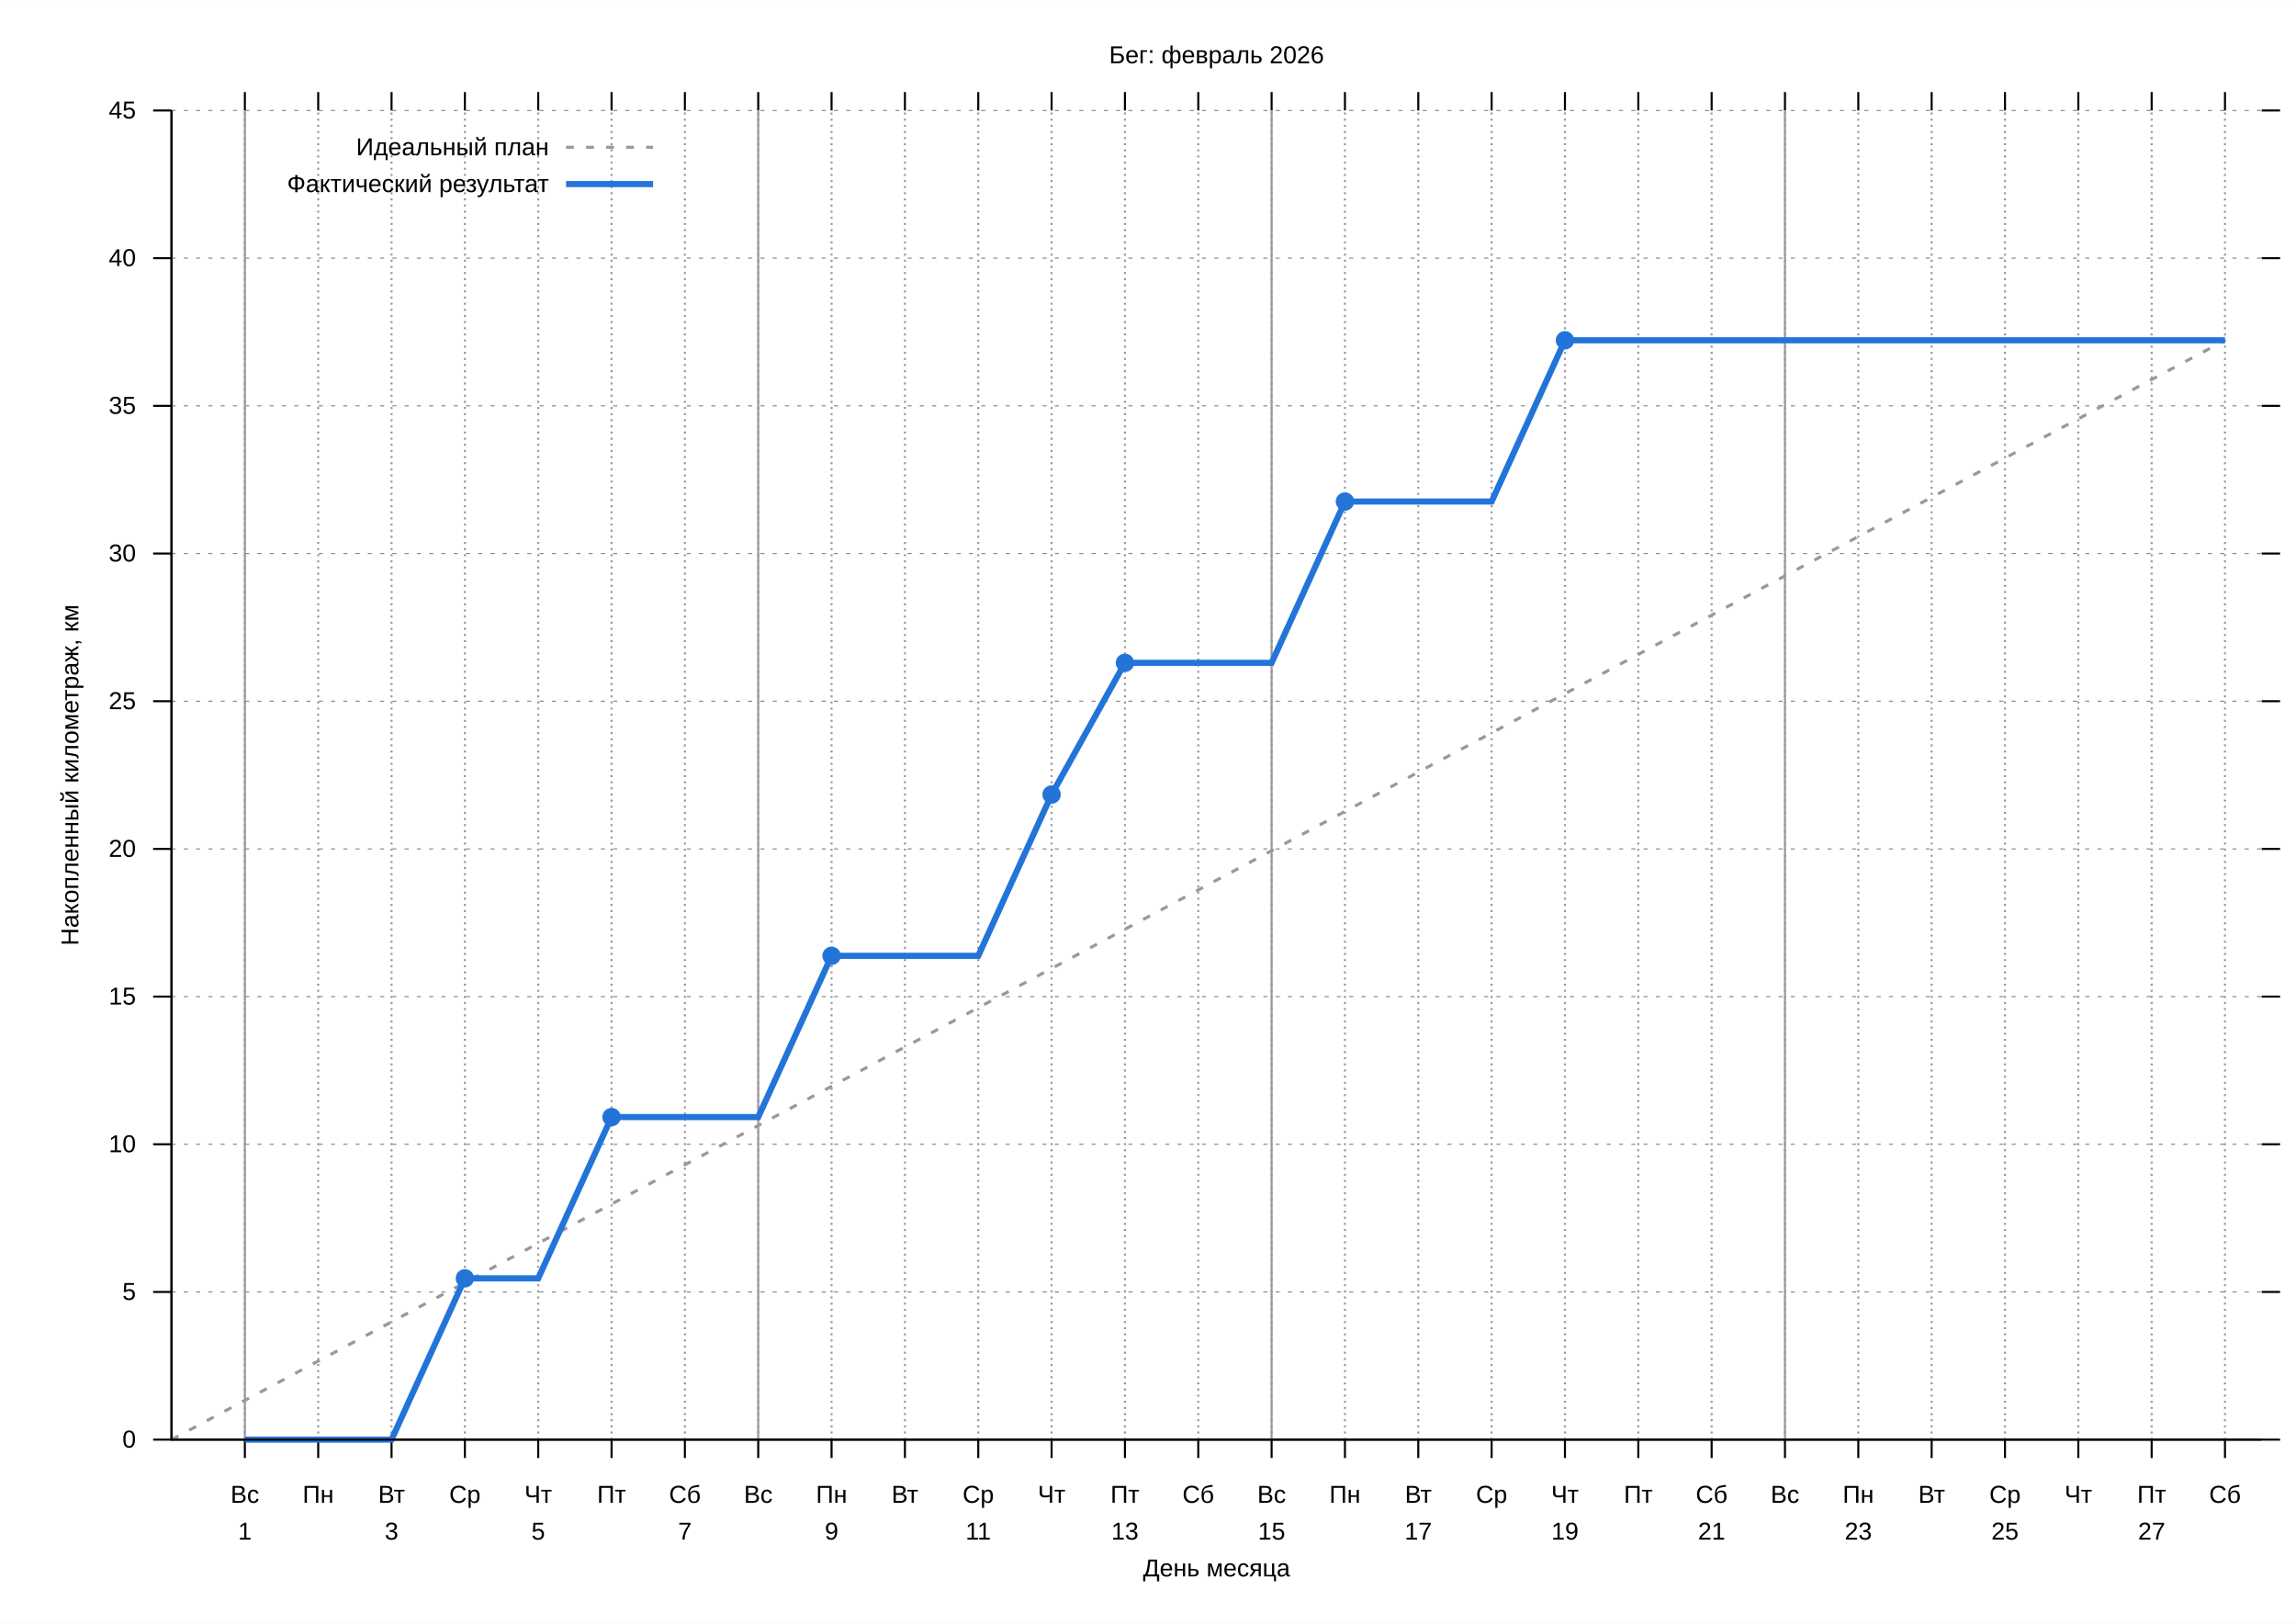
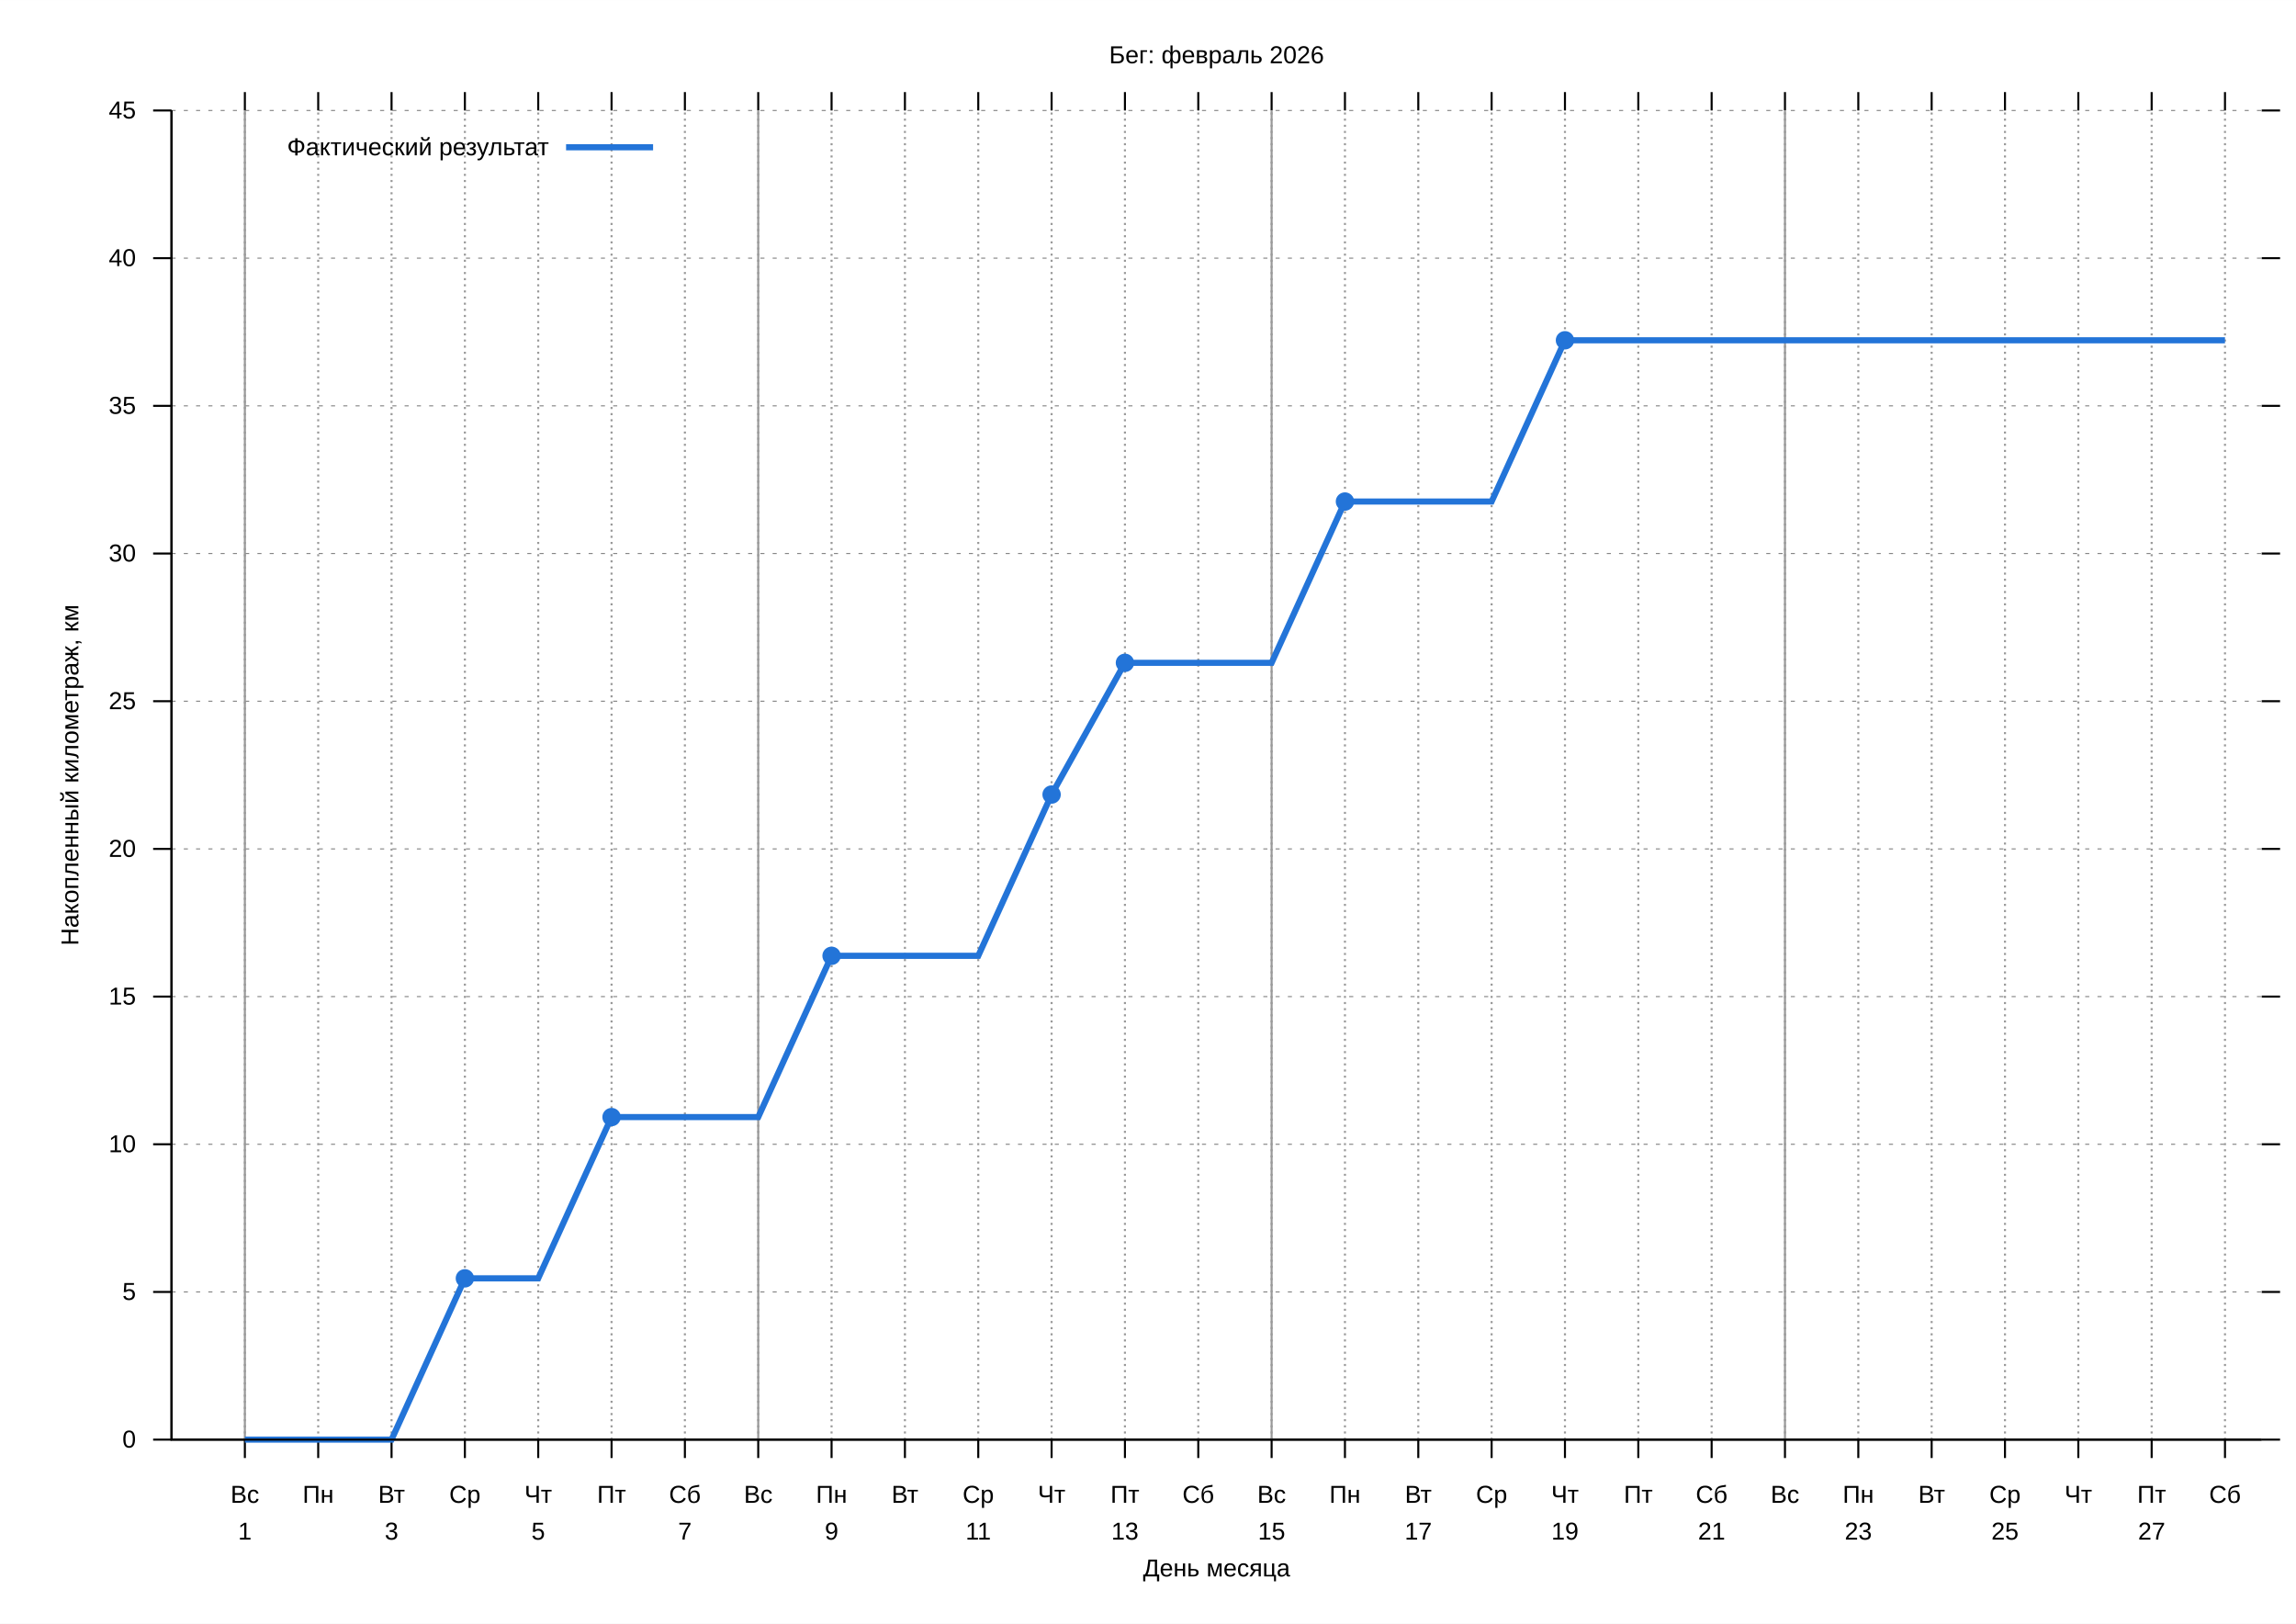
<svg xmlns="http://www.w3.org/2000/svg" xmlns:xlink="http://www.w3.org/1999/xlink" width="297mm" height="210mm" viewBox="0 0 1123 794">
  <g id="gnuplot_canvas">
    <rect x="0" y="0" width="1123" height="794" fill="#ffffff" />
    <defs>
      <circle id="gpDot" r="0.5" stroke-width="0.5" stroke="currentColor" />
      <path id="gpPt0" stroke-width="0.222" stroke="currentColor" d="M-1,0 h2 M0,-1 v2" />
      <path id="gpPt1" stroke-width="0.222" stroke="currentColor" d="M-1,-1 L1,1 M1,-1 L-1,1" />
      <path id="gpPt2" stroke-width="0.222" stroke="currentColor" d="M-1,0 L1,0 M0,-1 L0,1 M-1,-1 L1,1 M-1,1 L1,-1" />
      <rect id="gpPt3" stroke-width="0.222" stroke="currentColor" x="-1" y="-1" width="2" height="2" />
      <rect id="gpPt4" stroke-width="0.222" stroke="currentColor" fill="currentColor" x="-1" y="-1" width="2" height="2" />
      <circle id="gpPt5" stroke-width="0.222" stroke="currentColor" cx="0" cy="0" r="1" />
      <use xlink:href="#gpPt5" id="gpPt6" fill="currentColor" stroke="none" />
      <path id="gpPt7" stroke-width="0.222" stroke="currentColor" d="M0,-1.33 L-1.33,0.67 L1.33,0.67 z" />
      <use xlink:href="#gpPt7" id="gpPt8" fill="currentColor" stroke="none" />
      <use xlink:href="#gpPt7" id="gpPt9" stroke="currentColor" transform="rotate(180)" />
      <use xlink:href="#gpPt9" id="gpPt10" fill="currentColor" stroke="none" />
      <use xlink:href="#gpPt3" id="gpPt11" stroke="currentColor" transform="rotate(45)" />
      <use xlink:href="#gpPt11" id="gpPt12" fill="currentColor" stroke="none" />
      <path id="gpPt13" stroke-width="0.222" stroke="currentColor" d="M0,1.330 L1.265,0.411 L0.782,-1.067 L-0.782,-1.076 L-1.265,0.411 z" />
      <use xlink:href="#gpPt13" id="gpPt14" fill="currentColor" stroke="none" />
      <filter id="textbox" filterUnits="objectBoundingBox" x="0" y="0" height="1" width="1">
        <feFlood flood-color="#FFFFFF" flood-opacity="1" result="bgnd" />
        <feComposite in="SourceGraphic" in2="bgnd" operator="atop" />
      </filter>
      <filter id="greybox" filterUnits="objectBoundingBox" x="0" y="0" height="1" width="1">
        <feFlood flood-color="lightgrey" flood-opacity="1" result="grey" />
        <feComposite in="SourceGraphic" in2="grey" operator="atop" />
      </filter>
    </defs>
    <g fill="none" color="#FFFFFF" stroke="currentColor" stroke-width="1.00" stroke-linecap="butt" stroke-linejoin="miter">
</g>
    <g fill="none" color="black" stroke="currentColor" stroke-width="1.00" stroke-linecap="butt" stroke-linejoin="miter">
</g>
    <g fill="none" color="black" stroke="black" stroke-width="0.50" stroke-linecap="butt" stroke-linejoin="miter">
</g>
    <g fill="none" color="gray" stroke="currentColor" stroke-width="0.50" stroke-linecap="butt" stroke-linejoin="miter">
      <path stroke="gray" stroke-dasharray="2,4" class="gridline" d="M83.90,704.00 L1106.21,704.00  " />
    </g>
    <g fill="none" color="gray" stroke="gray" stroke-width="1.00" stroke-linecap="butt" stroke-linejoin="miter">
</g>
    <g fill="none" color="black" stroke="currentColor" stroke-width="1.00" stroke-linecap="butt" stroke-linejoin="miter">
      <path stroke="black" d="M83.90,704.00 L74.90,704.00 M1106.21,704.00 L1115.21,704.00  " />
      <g transform="translate(66.51,707.90)" stroke="none" fill="black" font-family="Arial" font-size="12.00" text-anchor="end">
        <text>
          <tspan font-family="Arial">0</tspan>
        </text>
      </g>
    </g>
    <g fill="none" color="black" stroke="currentColor" stroke-width="1.00" stroke-linecap="butt" stroke-linejoin="miter">
</g>
    <g fill="none" color="black" stroke="black" stroke-width="0.50" stroke-linecap="butt" stroke-linejoin="miter">
</g>
    <g fill="none" color="gray" stroke="currentColor" stroke-width="0.50" stroke-linecap="butt" stroke-linejoin="miter">
      <path stroke="gray" stroke-dasharray="2,4" class="gridline" d="M83.90,631.78 L1106.21,631.78  " />
    </g>
    <g fill="none" color="gray" stroke="gray" stroke-width="1.00" stroke-linecap="butt" stroke-linejoin="miter">
</g>
    <g fill="none" color="black" stroke="currentColor" stroke-width="1.00" stroke-linecap="butt" stroke-linejoin="miter">
      <path stroke="black" d="M83.90,631.78 L74.90,631.78 M1106.21,631.78 L1115.21,631.78  " />
      <g transform="translate(66.51,635.68)" stroke="none" fill="black" font-family="Arial" font-size="12.00" text-anchor="end">
        <text>
          <tspan font-family="Arial">5</tspan>
        </text>
      </g>
    </g>
    <g fill="none" color="black" stroke="currentColor" stroke-width="1.00" stroke-linecap="butt" stroke-linejoin="miter">
</g>
    <g fill="none" color="black" stroke="black" stroke-width="0.50" stroke-linecap="butt" stroke-linejoin="miter">
</g>
    <g fill="none" color="gray" stroke="currentColor" stroke-width="0.50" stroke-linecap="butt" stroke-linejoin="miter">
      <path stroke="gray" stroke-dasharray="2,4" class="gridline" d="M83.90,559.56 L1106.21,559.56  " />
    </g>
    <g fill="none" color="gray" stroke="gray" stroke-width="1.00" stroke-linecap="butt" stroke-linejoin="miter">
</g>
    <g fill="none" color="black" stroke="currentColor" stroke-width="1.00" stroke-linecap="butt" stroke-linejoin="miter">
      <path stroke="black" d="M83.90,559.56 L74.90,559.56 M1106.21,559.56 L1115.21,559.56  " />
      <g transform="translate(66.51,563.46)" stroke="none" fill="black" font-family="Arial" font-size="12.00" text-anchor="end">
        <text>
          <tspan font-family="Arial">10</tspan>
        </text>
      </g>
    </g>
    <g fill="none" color="black" stroke="currentColor" stroke-width="1.00" stroke-linecap="butt" stroke-linejoin="miter">
</g>
    <g fill="none" color="black" stroke="black" stroke-width="0.50" stroke-linecap="butt" stroke-linejoin="miter">
</g>
    <g fill="none" color="gray" stroke="currentColor" stroke-width="0.50" stroke-linecap="butt" stroke-linejoin="miter">
      <path stroke="gray" stroke-dasharray="2,4" class="gridline" d="M83.90,487.34 L1106.21,487.34  " />
    </g>
    <g fill="none" color="gray" stroke="gray" stroke-width="1.00" stroke-linecap="butt" stroke-linejoin="miter">
</g>
    <g fill="none" color="black" stroke="currentColor" stroke-width="1.00" stroke-linecap="butt" stroke-linejoin="miter">
      <path stroke="black" d="M83.90,487.34 L74.90,487.34 M1106.21,487.34 L1115.21,487.34  " />
      <g transform="translate(66.51,491.24)" stroke="none" fill="black" font-family="Arial" font-size="12.00" text-anchor="end">
        <text>
          <tspan font-family="Arial">15</tspan>
        </text>
      </g>
    </g>
    <g fill="none" color="black" stroke="currentColor" stroke-width="1.00" stroke-linecap="butt" stroke-linejoin="miter">
</g>
    <g fill="none" color="black" stroke="black" stroke-width="0.50" stroke-linecap="butt" stroke-linejoin="miter">
</g>
    <g fill="none" color="gray" stroke="currentColor" stroke-width="0.50" stroke-linecap="butt" stroke-linejoin="miter">
      <path stroke="gray" stroke-dasharray="2,4" class="gridline" d="M83.90,415.12 L1106.21,415.12  " />
    </g>
    <g fill="none" color="gray" stroke="gray" stroke-width="1.00" stroke-linecap="butt" stroke-linejoin="miter">
</g>
    <g fill="none" color="black" stroke="currentColor" stroke-width="1.00" stroke-linecap="butt" stroke-linejoin="miter">
      <path stroke="black" d="M83.90,415.12 L74.90,415.12 M1106.21,415.12 L1115.21,415.12  " />
      <g transform="translate(66.51,419.02)" stroke="none" fill="black" font-family="Arial" font-size="12.00" text-anchor="end">
        <text>
          <tspan font-family="Arial">20</tspan>
        </text>
      </g>
    </g>
    <g fill="none" color="black" stroke="currentColor" stroke-width="1.00" stroke-linecap="butt" stroke-linejoin="miter">
</g>
    <g fill="none" color="black" stroke="black" stroke-width="0.50" stroke-linecap="butt" stroke-linejoin="miter">
</g>
    <g fill="none" color="gray" stroke="currentColor" stroke-width="0.50" stroke-linecap="butt" stroke-linejoin="miter">
      <path stroke="gray" stroke-dasharray="2,4" class="gridline" d="M83.90,342.89 L1106.21,342.89  " />
    </g>
    <g fill="none" color="gray" stroke="gray" stroke-width="1.00" stroke-linecap="butt" stroke-linejoin="miter">
</g>
    <g fill="none" color="black" stroke="currentColor" stroke-width="1.00" stroke-linecap="butt" stroke-linejoin="miter">
      <path stroke="black" d="M83.90,342.89 L74.90,342.89 M1106.21,342.89 L1115.21,342.89  " />
      <g transform="translate(66.51,346.79)" stroke="none" fill="black" font-family="Arial" font-size="12.00" text-anchor="end">
        <text>
          <tspan font-family="Arial">25</tspan>
        </text>
      </g>
    </g>
    <g fill="none" color="black" stroke="currentColor" stroke-width="1.00" stroke-linecap="butt" stroke-linejoin="miter">
</g>
    <g fill="none" color="black" stroke="black" stroke-width="0.50" stroke-linecap="butt" stroke-linejoin="miter">
</g>
    <g fill="none" color="gray" stroke="currentColor" stroke-width="0.50" stroke-linecap="butt" stroke-linejoin="miter">
      <path stroke="gray" stroke-dasharray="2,4" class="gridline" d="M83.90,270.67 L1106.21,270.67  " />
    </g>
    <g fill="none" color="gray" stroke="gray" stroke-width="1.00" stroke-linecap="butt" stroke-linejoin="miter">
</g>
    <g fill="none" color="black" stroke="currentColor" stroke-width="1.00" stroke-linecap="butt" stroke-linejoin="miter">
      <path stroke="black" d="M83.90,270.67 L74.90,270.67 M1106.21,270.67 L1115.21,270.67  " />
      <g transform="translate(66.51,274.57)" stroke="none" fill="black" font-family="Arial" font-size="12.00" text-anchor="end">
        <text>
          <tspan font-family="Arial">30</tspan>
        </text>
      </g>
    </g>
    <g fill="none" color="black" stroke="currentColor" stroke-width="1.00" stroke-linecap="butt" stroke-linejoin="miter">
</g>
    <g fill="none" color="black" stroke="black" stroke-width="0.50" stroke-linecap="butt" stroke-linejoin="miter">
</g>
    <g fill="none" color="gray" stroke="currentColor" stroke-width="0.50" stroke-linecap="butt" stroke-linejoin="miter">
      <path stroke="gray" stroke-dasharray="2,4" class="gridline" d="M83.90,198.45 L1106.21,198.45  " />
    </g>
    <g fill="none" color="gray" stroke="gray" stroke-width="1.00" stroke-linecap="butt" stroke-linejoin="miter">
</g>
    <g fill="none" color="black" stroke="currentColor" stroke-width="1.00" stroke-linecap="butt" stroke-linejoin="miter">
      <path stroke="black" d="M83.90,198.45 L74.90,198.45 M1106.21,198.45 L1115.21,198.45  " />
      <g transform="translate(66.51,202.35)" stroke="none" fill="black" font-family="Arial" font-size="12.00" text-anchor="end">
        <text>
          <tspan font-family="Arial">35</tspan>
        </text>
      </g>
    </g>
    <g fill="none" color="black" stroke="currentColor" stroke-width="1.00" stroke-linecap="butt" stroke-linejoin="miter">
</g>
    <g fill="none" color="black" stroke="black" stroke-width="0.50" stroke-linecap="butt" stroke-linejoin="miter">
</g>
    <g fill="none" color="gray" stroke="currentColor" stroke-width="0.50" stroke-linecap="butt" stroke-linejoin="miter">
      <path stroke="gray" stroke-dasharray="2,4" class="gridline" d="M83.90,126.23 L1106.21,126.23  " />
    </g>
    <g fill="none" color="gray" stroke="gray" stroke-width="1.00" stroke-linecap="butt" stroke-linejoin="miter">
</g>
    <g fill="none" color="black" stroke="currentColor" stroke-width="1.00" stroke-linecap="butt" stroke-linejoin="miter">
      <path stroke="black" d="M83.90,126.23 L74.90,126.23 M1106.21,126.23 L1115.21,126.23  " />
      <g transform="translate(66.51,130.13)" stroke="none" fill="black" font-family="Arial" font-size="12.00" text-anchor="end">
        <text>
          <tspan font-family="Arial">40</tspan>
        </text>
      </g>
    </g>
    <g fill="none" color="black" stroke="currentColor" stroke-width="1.00" stroke-linecap="butt" stroke-linejoin="miter">
</g>
    <g fill="none" color="black" stroke="black" stroke-width="0.50" stroke-linecap="butt" stroke-linejoin="miter">
</g>
    <g fill="none" color="gray" stroke="currentColor" stroke-width="0.50" stroke-linecap="butt" stroke-linejoin="miter">
      <path stroke="gray" stroke-dasharray="2,4" class="gridline" d="M83.90,54.01 L1106.21,54.01  " />
    </g>
    <g fill="none" color="gray" stroke="gray" stroke-width="1.00" stroke-linecap="butt" stroke-linejoin="miter">
</g>
    <g fill="none" color="black" stroke="currentColor" stroke-width="1.00" stroke-linecap="butt" stroke-linejoin="miter">
      <path stroke="black" d="M83.90,54.01 L74.90,54.01 M1106.21,54.01 L1115.21,54.01  " />
      <g transform="translate(66.51,57.91)" stroke="none" fill="black" font-family="Arial" font-size="12.00" text-anchor="end">
        <text>
          <tspan font-family="Arial">45</tspan>
        </text>
      </g>
    </g>
    <g fill="none" color="black" stroke="currentColor" stroke-width="1.00" stroke-linecap="butt" stroke-linejoin="miter">
      <path stroke="black" d="M119.77,704.00 L119.77,713.00 M119.77,54.01 L119.77,45.01  " />
      <g transform="translate(119.77,734.90)" stroke="none" fill="black" font-family="Arial" font-size="12.00" text-anchor="middle">
        <text>
          <tspan font-family="Arial">Вс</tspan>
        </text>
      </g>
      <g transform="translate(119.77,752.90)" stroke="none" fill="black" font-family="Arial" font-size="12.00" text-anchor="middle">
        <text>
          <tspan font-family="Arial">1</tspan>
        </text>
      </g>
    </g>
    <g fill="none" color="black" stroke="currentColor" stroke-width="1.00" stroke-linecap="butt" stroke-linejoin="miter">
      <path stroke="black" d="M155.64,704.00 L155.64,713.00 M155.64,54.01 L155.64,45.01  " />
      <g transform="translate(155.64,734.90)" stroke="none" fill="black" font-family="Arial" font-size="12.00" text-anchor="middle">
        <text>
          <tspan font-family="Arial">Пн</tspan>
        </text>
      </g>
    </g>
    <g fill="none" color="black" stroke="currentColor" stroke-width="1.00" stroke-linecap="butt" stroke-linejoin="miter">
      <path stroke="black" d="M191.51,704.00 L191.51,713.00 M191.51,54.01 L191.51,45.01  " />
      <g transform="translate(191.51,734.90)" stroke="none" fill="black" font-family="Arial" font-size="12.00" text-anchor="middle">
        <text>
          <tspan font-family="Arial">Вт</tspan>
        </text>
      </g>
      <g transform="translate(191.51,752.90)" stroke="none" fill="black" font-family="Arial" font-size="12.00" text-anchor="middle">
        <text>
          <tspan font-family="Arial">3</tspan>
        </text>
      </g>
    </g>
    <g fill="none" color="black" stroke="currentColor" stroke-width="1.00" stroke-linecap="butt" stroke-linejoin="miter">
      <path stroke="black" d="M227.38,704.00 L227.38,713.00 M227.38,54.01 L227.38,45.01  " />
      <g transform="translate(227.38,734.90)" stroke="none" fill="black" font-family="Arial" font-size="12.00" text-anchor="middle">
        <text>
          <tspan font-family="Arial">Ср</tspan>
        </text>
      </g>
    </g>
    <g fill="none" color="black" stroke="currentColor" stroke-width="1.00" stroke-linecap="butt" stroke-linejoin="miter">
      <path stroke="black" d="M263.25,704.00 L263.25,713.00 M263.25,54.01 L263.25,45.01  " />
      <g transform="translate(263.25,734.90)" stroke="none" fill="black" font-family="Arial" font-size="12.00" text-anchor="middle">
        <text>
          <tspan font-family="Arial">Чт</tspan>
        </text>
      </g>
      <g transform="translate(263.25,752.90)" stroke="none" fill="black" font-family="Arial" font-size="12.00" text-anchor="middle">
        <text>
          <tspan font-family="Arial">5</tspan>
        </text>
      </g>
    </g>
    <g fill="none" color="black" stroke="currentColor" stroke-width="1.00" stroke-linecap="butt" stroke-linejoin="miter">
      <path stroke="black" d="M299.12,704.00 L299.12,713.00 M299.12,54.01 L299.12,45.01  " />
      <g transform="translate(299.12,734.90)" stroke="none" fill="black" font-family="Arial" font-size="12.00" text-anchor="middle">
        <text>
          <tspan font-family="Arial">Пт</tspan>
        </text>
      </g>
    </g>
    <g fill="none" color="black" stroke="currentColor" stroke-width="1.00" stroke-linecap="butt" stroke-linejoin="miter">
      <path stroke="black" d="M334.99,704.00 L334.99,713.00 M334.99,54.01 L334.99,45.01  " />
      <g transform="translate(334.99,734.90)" stroke="none" fill="black" font-family="Arial" font-size="12.00" text-anchor="middle">
        <text>
          <tspan font-family="Arial">Сб</tspan>
        </text>
      </g>
      <g transform="translate(334.99,752.90)" stroke="none" fill="black" font-family="Arial" font-size="12.00" text-anchor="middle">
        <text>
          <tspan font-family="Arial">7</tspan>
        </text>
      </g>
    </g>
    <g fill="none" color="black" stroke="currentColor" stroke-width="1.00" stroke-linecap="butt" stroke-linejoin="miter">
      <path stroke="black" d="M370.86,704.00 L370.86,713.00 M370.86,54.01 L370.86,45.01  " />
      <g transform="translate(370.86,734.90)" stroke="none" fill="black" font-family="Arial" font-size="12.00" text-anchor="middle">
        <text>
          <tspan font-family="Arial">Вс</tspan>
        </text>
      </g>
    </g>
    <g fill="none" color="black" stroke="currentColor" stroke-width="1.00" stroke-linecap="butt" stroke-linejoin="miter">
      <path stroke="black" d="M406.73,704.00 L406.73,713.00 M406.73,54.01 L406.73,45.01  " />
      <g transform="translate(406.73,734.90)" stroke="none" fill="black" font-family="Arial" font-size="12.00" text-anchor="middle">
        <text>
          <tspan font-family="Arial">Пн</tspan>
        </text>
      </g>
      <g transform="translate(406.73,752.90)" stroke="none" fill="black" font-family="Arial" font-size="12.00" text-anchor="middle">
        <text>
          <tspan font-family="Arial">9</tspan>
        </text>
      </g>
    </g>
    <g fill="none" color="black" stroke="currentColor" stroke-width="1.00" stroke-linecap="butt" stroke-linejoin="miter">
      <path stroke="black" d="M442.61,704.00 L442.61,713.00 M442.61,54.01 L442.61,45.01  " />
      <g transform="translate(442.61,734.90)" stroke="none" fill="black" font-family="Arial" font-size="12.00" text-anchor="middle">
        <text>
          <tspan font-family="Arial">Вт</tspan>
        </text>
      </g>
    </g>
    <g fill="none" color="black" stroke="currentColor" stroke-width="1.00" stroke-linecap="butt" stroke-linejoin="miter">
      <path stroke="black" d="M478.48,704.00 L478.48,713.00 M478.48,54.01 L478.48,45.01  " />
      <g transform="translate(478.48,734.90)" stroke="none" fill="black" font-family="Arial" font-size="12.00" text-anchor="middle">
        <text>
          <tspan font-family="Arial">Ср</tspan>
        </text>
      </g>
      <g transform="translate(478.48,752.90)" stroke="none" fill="black" font-family="Arial" font-size="12.00" text-anchor="middle">
        <text>
          <tspan font-family="Arial">11</tspan>
        </text>
      </g>
    </g>
    <g fill="none" color="black" stroke="currentColor" stroke-width="1.00" stroke-linecap="butt" stroke-linejoin="miter">
      <path stroke="black" d="M514.35,704.00 L514.35,713.00 M514.35,54.01 L514.35,45.01  " />
      <g transform="translate(514.35,734.90)" stroke="none" fill="black" font-family="Arial" font-size="12.00" text-anchor="middle">
        <text>
          <tspan font-family="Arial">Чт</tspan>
        </text>
      </g>
    </g>
    <g fill="none" color="black" stroke="currentColor" stroke-width="1.00" stroke-linecap="butt" stroke-linejoin="miter">
      <path stroke="black" d="M550.22,704.00 L550.22,713.00 M550.22,54.01 L550.22,45.01  " />
      <g transform="translate(550.22,734.90)" stroke="none" fill="black" font-family="Arial" font-size="12.00" text-anchor="middle">
        <text>
          <tspan font-family="Arial">Пт</tspan>
        </text>
      </g>
      <g transform="translate(550.22,752.90)" stroke="none" fill="black" font-family="Arial" font-size="12.00" text-anchor="middle">
        <text>
          <tspan font-family="Arial">13</tspan>
        </text>
      </g>
    </g>
    <g fill="none" color="black" stroke="currentColor" stroke-width="1.00" stroke-linecap="butt" stroke-linejoin="miter">
      <path stroke="black" d="M586.09,704.00 L586.09,713.00 M586.09,54.01 L586.09,45.01  " />
      <g transform="translate(586.09,734.90)" stroke="none" fill="black" font-family="Arial" font-size="12.00" text-anchor="middle">
        <text>
          <tspan font-family="Arial">Сб</tspan>
        </text>
      </g>
    </g>
    <g fill="none" color="black" stroke="currentColor" stroke-width="1.00" stroke-linecap="butt" stroke-linejoin="miter">
      <path stroke="black" d="M621.96,704.00 L621.96,713.00 M621.96,54.01 L621.96,45.01  " />
      <g transform="translate(621.96,734.90)" stroke="none" fill="black" font-family="Arial" font-size="12.00" text-anchor="middle">
        <text>
          <tspan font-family="Arial">Вс</tspan>
        </text>
      </g>
      <g transform="translate(621.96,752.90)" stroke="none" fill="black" font-family="Arial" font-size="12.00" text-anchor="middle">
        <text>
          <tspan font-family="Arial">15</tspan>
        </text>
      </g>
    </g>
    <g fill="none" color="black" stroke="currentColor" stroke-width="1.00" stroke-linecap="butt" stroke-linejoin="miter">
      <path stroke="black" d="M657.83,704.00 L657.83,713.00 M657.83,54.01 L657.83,45.01  " />
      <g transform="translate(657.83,734.90)" stroke="none" fill="black" font-family="Arial" font-size="12.00" text-anchor="middle">
        <text>
          <tspan font-family="Arial">Пн</tspan>
        </text>
      </g>
    </g>
    <g fill="none" color="black" stroke="currentColor" stroke-width="1.00" stroke-linecap="butt" stroke-linejoin="miter">
      <path stroke="black" d="M693.70,704.00 L693.70,713.00 M693.70,54.01 L693.70,45.01  " />
      <g transform="translate(693.70,734.90)" stroke="none" fill="black" font-family="Arial" font-size="12.00" text-anchor="middle">
        <text>
          <tspan font-family="Arial">Вт</tspan>
        </text>
      </g>
      <g transform="translate(693.70,752.90)" stroke="none" fill="black" font-family="Arial" font-size="12.00" text-anchor="middle">
        <text>
          <tspan font-family="Arial">17</tspan>
        </text>
      </g>
    </g>
    <g fill="none" color="black" stroke="currentColor" stroke-width="1.00" stroke-linecap="butt" stroke-linejoin="miter">
      <path stroke="black" d="M729.57,704.00 L729.57,713.00 M729.57,54.01 L729.57,45.01  " />
      <g transform="translate(729.57,734.90)" stroke="none" fill="black" font-family="Arial" font-size="12.00" text-anchor="middle">
        <text>
          <tspan font-family="Arial">Ср</tspan>
        </text>
      </g>
    </g>
    <g fill="none" color="black" stroke="currentColor" stroke-width="1.00" stroke-linecap="butt" stroke-linejoin="miter">
      <path stroke="black" d="M765.44,704.00 L765.44,713.00 M765.44,54.01 L765.44,45.01  " />
      <g transform="translate(765.44,734.90)" stroke="none" fill="black" font-family="Arial" font-size="12.00" text-anchor="middle">
        <text>
          <tspan font-family="Arial">Чт</tspan>
        </text>
      </g>
      <g transform="translate(765.44,752.90)" stroke="none" fill="black" font-family="Arial" font-size="12.00" text-anchor="middle">
        <text>
          <tspan font-family="Arial">19</tspan>
        </text>
      </g>
    </g>
    <g fill="none" color="black" stroke="currentColor" stroke-width="1.00" stroke-linecap="butt" stroke-linejoin="miter">
      <path stroke="black" d="M801.31,704.00 L801.31,713.00 M801.31,54.01 L801.31,45.01  " />
      <g transform="translate(801.31,734.90)" stroke="none" fill="black" font-family="Arial" font-size="12.00" text-anchor="middle">
        <text>
          <tspan font-family="Arial">Пт</tspan>
        </text>
      </g>
    </g>
    <g fill="none" color="black" stroke="currentColor" stroke-width="1.00" stroke-linecap="butt" stroke-linejoin="miter">
      <path stroke="black" d="M837.18,704.00 L837.18,713.00 M837.18,54.01 L837.18,45.01  " />
      <g transform="translate(837.18,734.90)" stroke="none" fill="black" font-family="Arial" font-size="12.00" text-anchor="middle">
        <text>
          <tspan font-family="Arial">Сб</tspan>
        </text>
      </g>
      <g transform="translate(837.18,752.90)" stroke="none" fill="black" font-family="Arial" font-size="12.00" text-anchor="middle">
        <text>
          <tspan font-family="Arial">21</tspan>
        </text>
      </g>
    </g>
    <g fill="none" color="black" stroke="currentColor" stroke-width="1.00" stroke-linecap="butt" stroke-linejoin="miter">
      <path stroke="black" d="M873.05,704.00 L873.05,713.00 M873.05,54.01 L873.05,45.01  " />
      <g transform="translate(873.05,734.90)" stroke="none" fill="black" font-family="Arial" font-size="12.00" text-anchor="middle">
        <text>
          <tspan font-family="Arial">Вс</tspan>
        </text>
      </g>
    </g>
    <g fill="none" color="black" stroke="currentColor" stroke-width="1.00" stroke-linecap="butt" stroke-linejoin="miter">
      <path stroke="black" d="M908.92,704.00 L908.92,713.00 M908.92,54.01 L908.92,45.01  " />
      <g transform="translate(908.92,734.90)" stroke="none" fill="black" font-family="Arial" font-size="12.00" text-anchor="middle">
        <text>
          <tspan font-family="Arial">Пн</tspan>
        </text>
      </g>
      <g transform="translate(908.92,752.90)" stroke="none" fill="black" font-family="Arial" font-size="12.00" text-anchor="middle">
        <text>
          <tspan font-family="Arial">23</tspan>
        </text>
      </g>
    </g>
    <g fill="none" color="black" stroke="currentColor" stroke-width="1.00" stroke-linecap="butt" stroke-linejoin="miter">
      <path stroke="black" d="M944.79,704.00 L944.79,713.00 M944.79,54.01 L944.79,45.01  " />
      <g transform="translate(944.79,734.90)" stroke="none" fill="black" font-family="Arial" font-size="12.00" text-anchor="middle">
        <text>
          <tspan font-family="Arial">Вт</tspan>
        </text>
      </g>
    </g>
    <g fill="none" color="black" stroke="currentColor" stroke-width="1.00" stroke-linecap="butt" stroke-linejoin="miter">
      <path stroke="black" d="M980.66,704.00 L980.66,713.00 M980.66,54.01 L980.66,45.01  " />
      <g transform="translate(980.66,734.90)" stroke="none" fill="black" font-family="Arial" font-size="12.00" text-anchor="middle">
        <text>
          <tspan font-family="Arial">Ср</tspan>
        </text>
      </g>
      <g transform="translate(980.66,752.90)" stroke="none" fill="black" font-family="Arial" font-size="12.00" text-anchor="middle">
        <text>
          <tspan font-family="Arial">25</tspan>
        </text>
      </g>
    </g>
    <g fill="none" color="black" stroke="currentColor" stroke-width="1.00" stroke-linecap="butt" stroke-linejoin="miter">
      <path stroke="black" d="M1016.53,704.00 L1016.53,713.00 M1016.53,54.01 L1016.53,45.01  " />
      <g transform="translate(1016.53,734.90)" stroke="none" fill="black" font-family="Arial" font-size="12.00" text-anchor="middle">
        <text>
          <tspan font-family="Arial">Чт</tspan>
        </text>
      </g>
    </g>
    <g fill="none" color="black" stroke="currentColor" stroke-width="1.00" stroke-linecap="butt" stroke-linejoin="miter">
      <path stroke="black" d="M1052.40,704.00 L1052.40,713.00 M1052.40,54.01 L1052.40,45.01  " />
      <g transform="translate(1052.40,734.90)" stroke="none" fill="black" font-family="Arial" font-size="12.00" text-anchor="middle">
        <text>
          <tspan font-family="Arial">Пт</tspan>
        </text>
      </g>
      <g transform="translate(1052.40,752.90)" stroke="none" fill="black" font-family="Arial" font-size="12.00" text-anchor="middle">
        <text>
          <tspan font-family="Arial">27</tspan>
        </text>
      </g>
    </g>
    <g fill="none" color="black" stroke="currentColor" stroke-width="1.00" stroke-linecap="butt" stroke-linejoin="miter">
      <path stroke="black" d="M1088.27,704.00 L1088.27,713.00 M1088.27,54.01 L1088.27,45.01  " />
      <g transform="translate(1088.27,734.90)" stroke="none" fill="black" font-family="Arial" font-size="12.00" text-anchor="middle">
        <text>
          <tspan font-family="Arial">Сб</tspan>
        </text>
      </g>
    </g>
    <g fill="none" color="black" stroke="currentColor" stroke-width="1.00" stroke-linecap="butt" stroke-linejoin="miter">
</g>
    <g fill="none" color="black" stroke="currentColor" stroke-width="1.00" stroke-linecap="butt" stroke-linejoin="miter">
      <path stroke="black" d="M83.90,54.01 L83.90,704.00 L1106.21,704.00 M1106.21,54.01 M83.90,54.01  " />
    </g>
    <g fill="none" color="black" stroke="currentColor" stroke-width="1.00" stroke-linecap="butt" stroke-linejoin="miter">
</g>
    <g id="gnuplot_plot_1" fill="none">
      <g fill="none" color="black" stroke="currentColor" stroke-width="1.00" stroke-linecap="butt" stroke-linejoin="miter">
        <path stroke="rgb(153, 153, 153)" stroke-dasharray="1.0,2.0" d="M119.77,704.00 L119.77,54.01 M155.64,704.00 L155.64,54.01 M191.51,704.00 L191.51,54.01 M227.38,704.00 L227.38,54.01   M263.25,704.00 L263.25,54.01 M299.12,704.00 L299.12,54.01 M334.99,704.00 L334.99,54.01 M370.86,704.00 L370.86,54.01   M406.73,704.00 L406.73,54.01 M442.61,704.00 L442.61,54.01 M478.48,704.00 L478.48,54.01 M514.35,704.00 L514.35,54.01   M550.22,704.00 L550.22,54.01 M586.09,704.00 L586.09,54.01 M621.96,704.00 L621.96,54.01 M657.83,704.00 L657.83,54.01   M693.70,704.00 L693.70,54.01 M729.57,704.00 L729.57,54.01 M765.44,704.00 L765.44,54.01 M801.31,704.00 L801.31,54.01   M837.18,704.00 L837.18,54.01 M873.05,704.00 L873.05,54.01 M908.92,704.00 L908.92,54.01 M944.79,704.00 L944.79,54.01   M980.66,704.00 L980.66,54.01 M1016.53,704.00 L1016.53,54.01 M1052.40,704.00 L1052.40,54.01 M1088.27,704.00 L1088.27,54.01    " />
      </g>
    </g>
    <g id="gnuplot_plot_2" fill="none">
      <g fill="none" color="black" stroke="currentColor" stroke-width="1.00" stroke-linecap="butt" stroke-linejoin="miter">
        <path stroke="rgb(153, 153, 153)" d="M119.77,704.00 L119.77,54.01 M370.86,704.00 L370.86,54.01 M621.96,704.00 L621.96,54.01 M873.05,704.00 L873.05,54.01    " />
      </g>
    </g>
    <g id="gnuplot_plot_3">
-       <g fill="none" color="#FFFFFF" stroke="rgb(153, 153, 153)" stroke-width="1.50" stroke-linecap="butt" stroke-linejoin="miter">
- </g>
-       <g fill="none" color="black" stroke="currentColor" stroke-width="1.50" stroke-linecap="butt" stroke-linejoin="miter">
+       <g fill="none" color="#FFFFFF" stroke="rgb(153, 153, 153)" stroke-width="3.00" stroke-linecap="butt" stroke-linejoin="miter">
+ </g>
+       <g fill="none" color="black" stroke="currentColor" stroke-width="3.00" stroke-linecap="butt" stroke-linejoin="miter">
        <g transform="translate(268.48,75.91)" stroke="none" fill="black" font-family="Arial" font-size="12.00" text-anchor="end">
-           <text>
-             <tspan font-family="Arial">Идеальный план</tspan>
-           </text>
-         </g>
-       </g>
-       <g fill="none" color="black" stroke="currentColor" stroke-width="1.50" stroke-linecap="butt" stroke-linejoin="miter">
-         <path stroke="rgb(153, 153, 153)" stroke-dasharray="3.8,6.0" d="M276.87,72.01 L319.43,72.01 M83.90,704.00 L94.05,698.57 L104.19,693.14 L114.34,687.71 L124.48,682.28 L134.63,676.85   L144.77,671.42 L154.92,665.99 L165.06,660.56 L175.21,655.13 L185.35,649.70 L195.50,644.27 L205.64,638.83 L215.79,633.40   L225.93,627.97 L236.08,622.54 L246.22,617.11 L256.37,611.68 L266.51,606.25 L276.66,600.82 L286.80,595.39 L296.95,589.96   L307.09,584.53 L317.24,579.10 L327.38,573.67 L337.53,568.24 L347.68,562.81 L357.82,557.38 L367.97,551.95 L378.11,546.52   L388.26,541.09 L398.40,535.66 L408.55,530.23 L418.69,524.80 L428.84,519.36 L438.98,513.93 L449.13,508.50 L459.27,503.07   L469.42,497.64 L479.56,492.21 L489.71,486.78 L499.85,481.35 L510.00,475.92 L520.14,470.49 L530.29,465.06 L540.43,459.63   L550.58,454.20 L560.72,448.77 L570.87,443.34 L581.01,437.91 L591.16,432.48 L601.31,427.05 L611.45,421.62 L621.60,416.19   L631.74,410.76 L641.89,405.33 L652.03,399.90 L662.18,394.46 L672.32,389.03 L682.47,383.60 L692.61,378.17 L702.76,372.74   L712.90,367.31 L723.05,361.88 L733.19,356.45 L743.34,351.02 L753.48,345.59 L763.63,340.16 L773.77,334.73 L783.92,329.30   L794.06,323.87 L804.21,318.44 L814.35,313.01 L824.50,307.58 L834.64,302.15 L844.79,296.72 L854.94,291.29 L865.08,285.86   L875.23,280.43 L885.37,274.99 L895.52,269.56 L905.66,264.13 L915.81,258.70 L925.95,253.27 L936.10,247.84 L946.24,242.41   L956.39,236.98 L966.53,231.55 L976.68,226.12 L986.82,220.69 L996.97,215.26 L1007.11,209.83 L1017.26,204.40 L1027.40,198.97   L1037.55,193.54 L1047.69,188.11 L1057.84,182.68 L1067.98,177.25 L1078.13,171.82 L1088.27,166.39  " />
-       </g>
-     </g>
-     <g id="gnuplot_plot_4">
-       <g fill="none" color="#FFFFFF" stroke="rgb(153, 153, 153)" stroke-width="3.00" stroke-linecap="butt" stroke-linejoin="miter">
- </g>
-       <g fill="none" color="black" stroke="currentColor" stroke-width="3.00" stroke-linecap="butt" stroke-linejoin="miter">
-         <g transform="translate(268.48,93.91)" stroke="none" fill="black" font-family="Arial" font-size="12.00" text-anchor="end">
          <text>
            <tspan font-family="Arial">Фактический результат</tspan>
          </text>
        </g>
      </g>
      <g fill="none" color="black" stroke="currentColor" stroke-width="3.00" stroke-linecap="butt" stroke-linejoin="miter">
-         <path stroke="rgb( 35, 116, 216)" d="M276.87,90.01 L319.43,90.01 M119.77,704.00 L155.64,704.00 L191.51,704.00 L227.38,625.13 L263.25,625.13 L299.12,546.27   L334.99,546.27 L370.86,546.27 L406.73,467.40 L442.61,467.40 L478.48,467.40 L514.35,388.54 L550.22,324.12 L586.09,324.12   L621.96,324.12 L657.83,245.25 L693.70,245.25 L729.57,245.25 L765.44,166.39 L801.31,166.39 L837.18,166.39 L873.05,166.39   L908.92,166.39 L944.79,166.39 L980.66,166.39 L1016.53,166.39 L1052.40,166.39 L1088.27,166.39  " />
-       </g>
-     </g>
-     <g id="gnuplot_plot_5" fill="none">
+         <path stroke="rgb( 35, 116, 216)" d="M276.87,72.01 L319.43,72.01 M119.77,704.00 L155.64,704.00 L191.51,704.00 L227.38,625.13 L263.25,625.13 L299.12,546.27   L334.99,546.27 L370.86,546.27 L406.73,467.40 L442.61,467.40 L478.48,467.40 L514.35,388.54 L550.22,324.12 L586.09,324.12   L621.96,324.12 L657.83,245.25 L693.70,245.25 L729.57,245.25 L765.44,166.39 L801.31,166.39 L837.18,166.39 L873.05,166.39   L908.92,166.39 L944.79,166.39 L980.66,166.39 L1016.53,166.39 L1052.40,166.39 L1088.27,166.39  " />
+       </g>
+     </g>
+     <g id="gnuplot_plot_4" fill="none">
      <g fill="none" color="#FFFFFF" stroke="rgb( 35, 116, 216)" stroke-width="1.00" stroke-linecap="butt" stroke-linejoin="miter">
</g>
      <g fill="none" color="black" stroke="currentColor" stroke-width="1.00" stroke-linecap="butt" stroke-linejoin="miter">
        <use xlink:href="#gpPt6" transform="translate(227.38,625.13) scale(4.05)" color="rgb( 35, 116, 216)" />
        <use xlink:href="#gpPt6" transform="translate(299.12,546.27) scale(4.05)" color="rgb( 35, 116, 216)" />
        <use xlink:href="#gpPt6" transform="translate(406.73,467.40) scale(4.05)" color="rgb( 35, 116, 216)" />
        <use xlink:href="#gpPt6" transform="translate(514.35,388.54) scale(4.05)" color="rgb( 35, 116, 216)" />
        <use xlink:href="#gpPt6" transform="translate(550.22,324.12) scale(4.05)" color="rgb( 35, 116, 216)" />
        <use xlink:href="#gpPt6" transform="translate(657.83,245.25) scale(4.05)" color="rgb( 35, 116, 216)" />
        <use xlink:href="#gpPt6" transform="translate(765.44,166.39) scale(4.05)" color="rgb( 35, 116, 216)" />
      </g>
    </g>
    <g fill="none" color="#FFFFFF" stroke="rgb( 35, 116, 216)" stroke-width="2.00" stroke-linecap="butt" stroke-linejoin="miter">
</g>
    <g fill="none" color="black" stroke="currentColor" stroke-width="2.00" stroke-linecap="butt" stroke-linejoin="miter">
</g>
    <g fill="none" color="black" stroke="black" stroke-width="1.00" stroke-linecap="butt" stroke-linejoin="miter">
</g>
    <g fill="none" color="black" stroke="currentColor" stroke-width="1.00" stroke-linecap="butt" stroke-linejoin="miter">
      <path stroke="black" d="M83.90,54.01 L83.90,704.00 L1106.21,704.00 M1106.21,54.01 M83.90,54.01  " />
      <g transform="translate(38.33,379.01) rotate(270.00)" stroke="none" fill="black" font-family="Arial" font-size="12.00" text-anchor="middle">
        <text>
          <tspan font-family="Arial">Накопленный километраж, км</tspan>
        </text>
      </g>
    </g>
    <g fill="none" color="black" stroke="currentColor" stroke-width="1.00" stroke-linecap="butt" stroke-linejoin="miter">
      <g transform="translate(595.05,770.90)" stroke="none" fill="black" font-family="Arial" font-size="12.00" text-anchor="middle">
        <text>
          <tspan font-family="Arial">День месяца</tspan>
        </text>
      </g>
    </g>
    <g fill="none" color="black" stroke="currentColor" stroke-width="1.00" stroke-linecap="butt" stroke-linejoin="miter">
</g>
    <g fill="none" color="black" stroke="currentColor" stroke-width="1.00" stroke-linecap="butt" stroke-linejoin="miter">
      <g transform="translate(595.05,30.91)" stroke="none" fill="black" font-family="Arial" font-size="12.00" text-anchor="middle">
        <text>
          <tspan font-family="Arial">Бег: февраль 2026</tspan>
        </text>
      </g>
    </g>
    <g fill="none" color="black" stroke="currentColor" stroke-width="1.00" stroke-linecap="butt" stroke-linejoin="miter">
</g>
  </g>
</svg>
